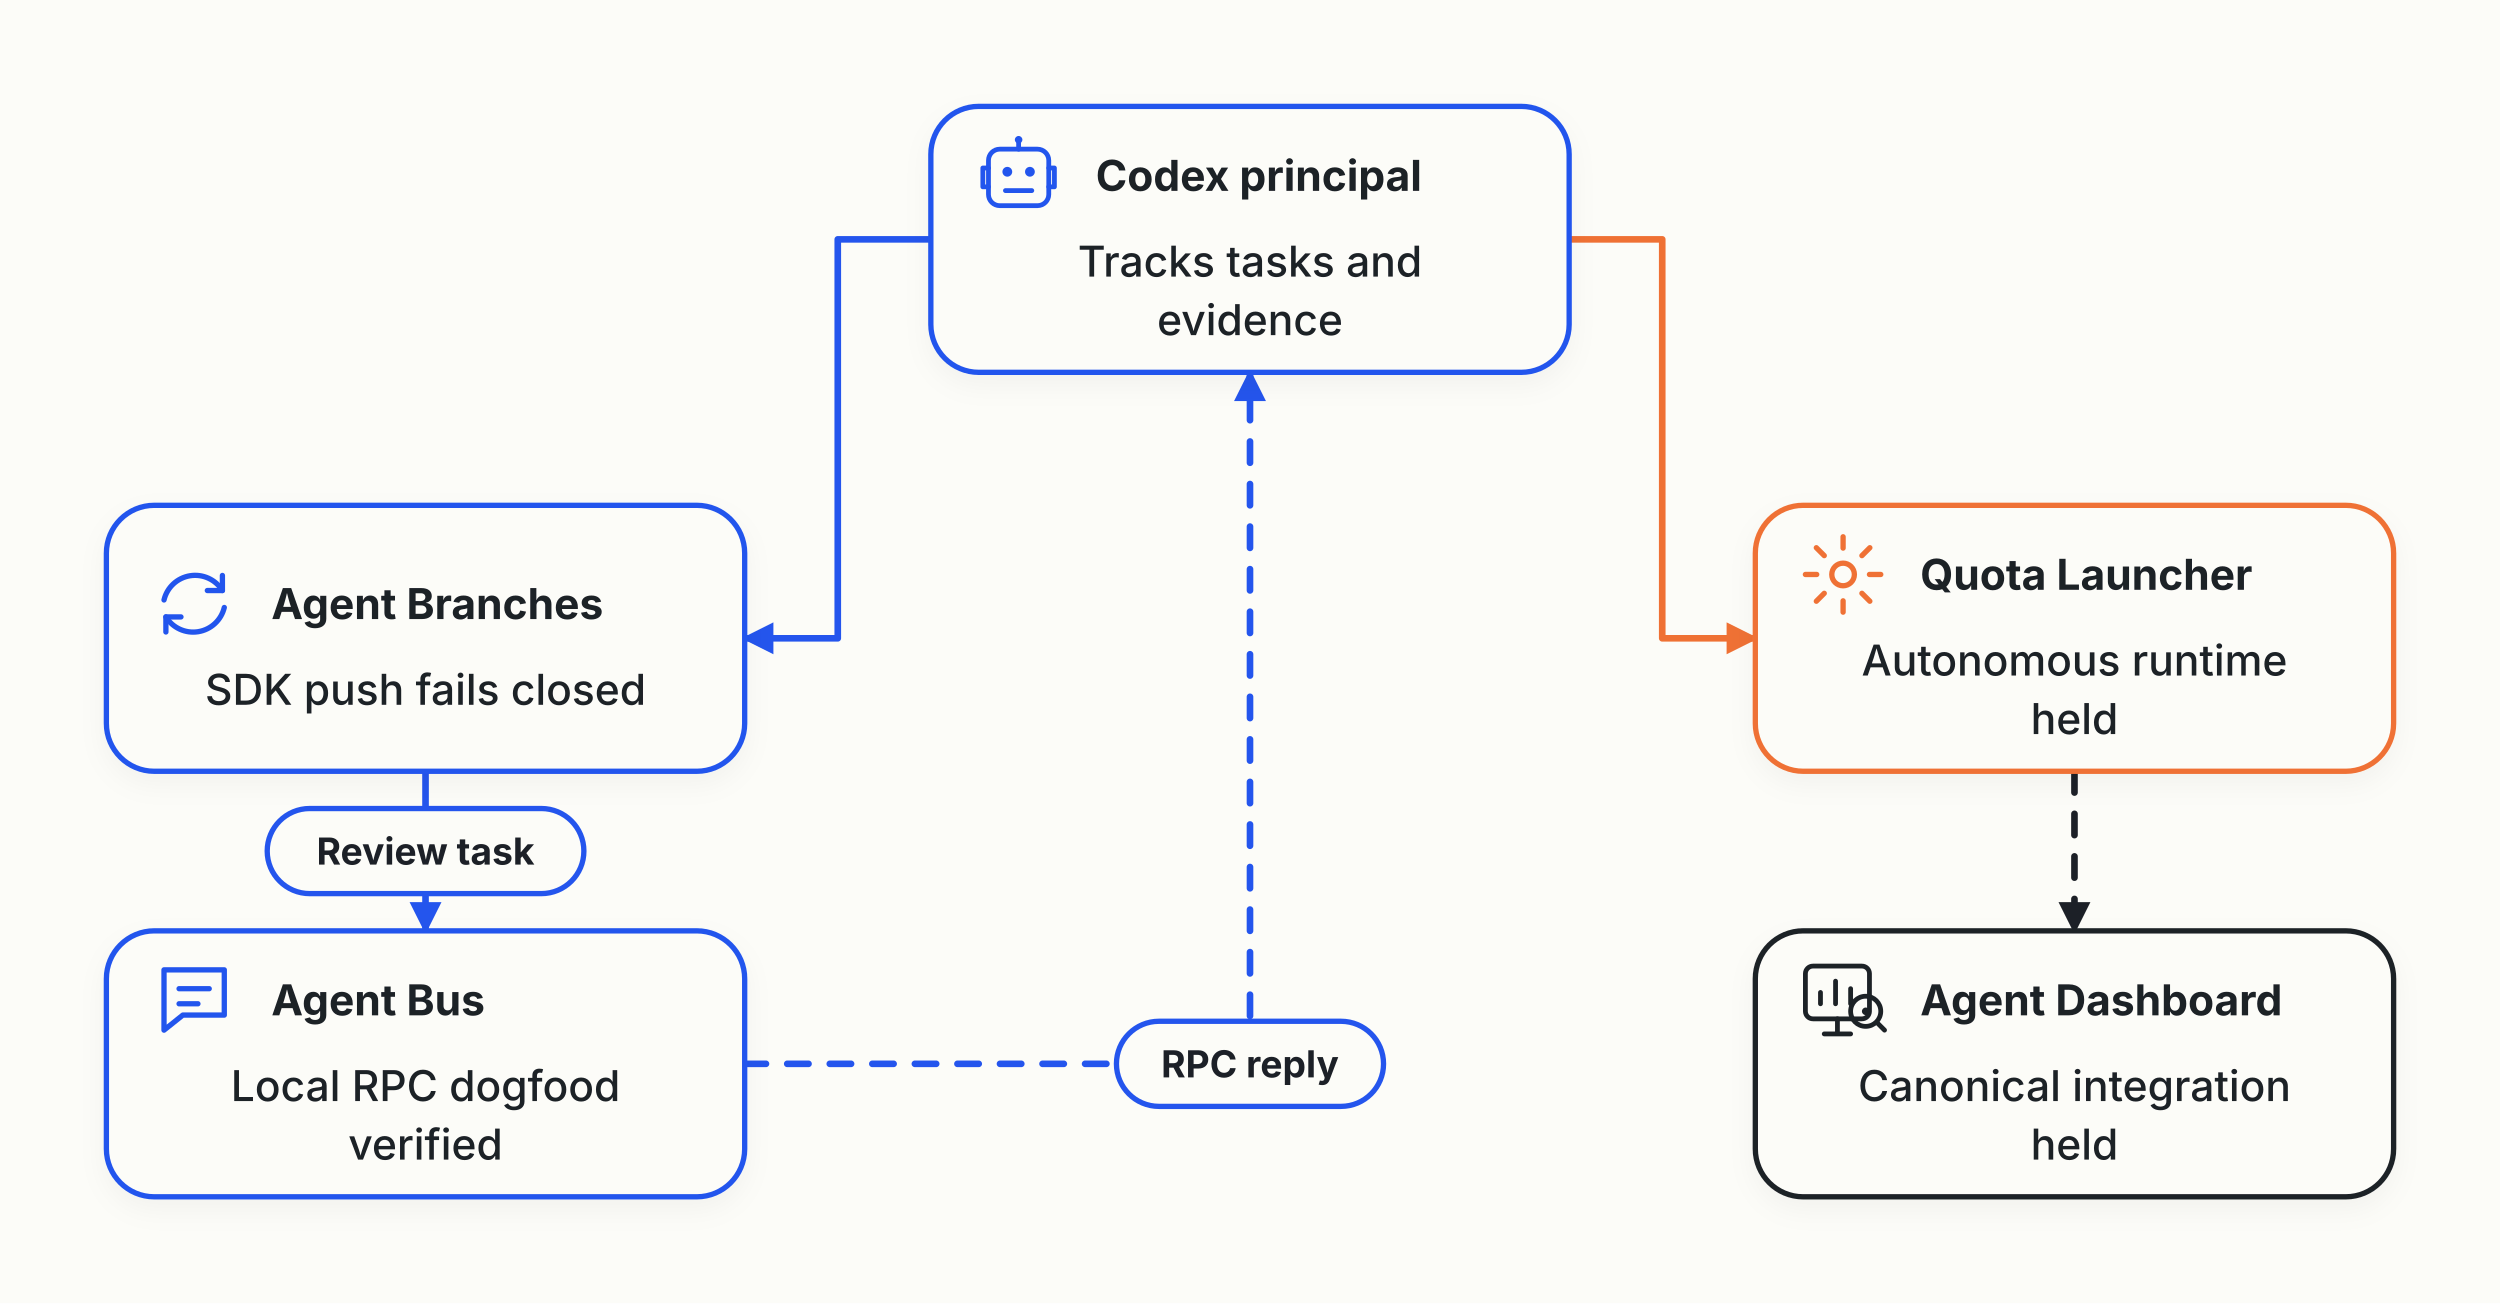
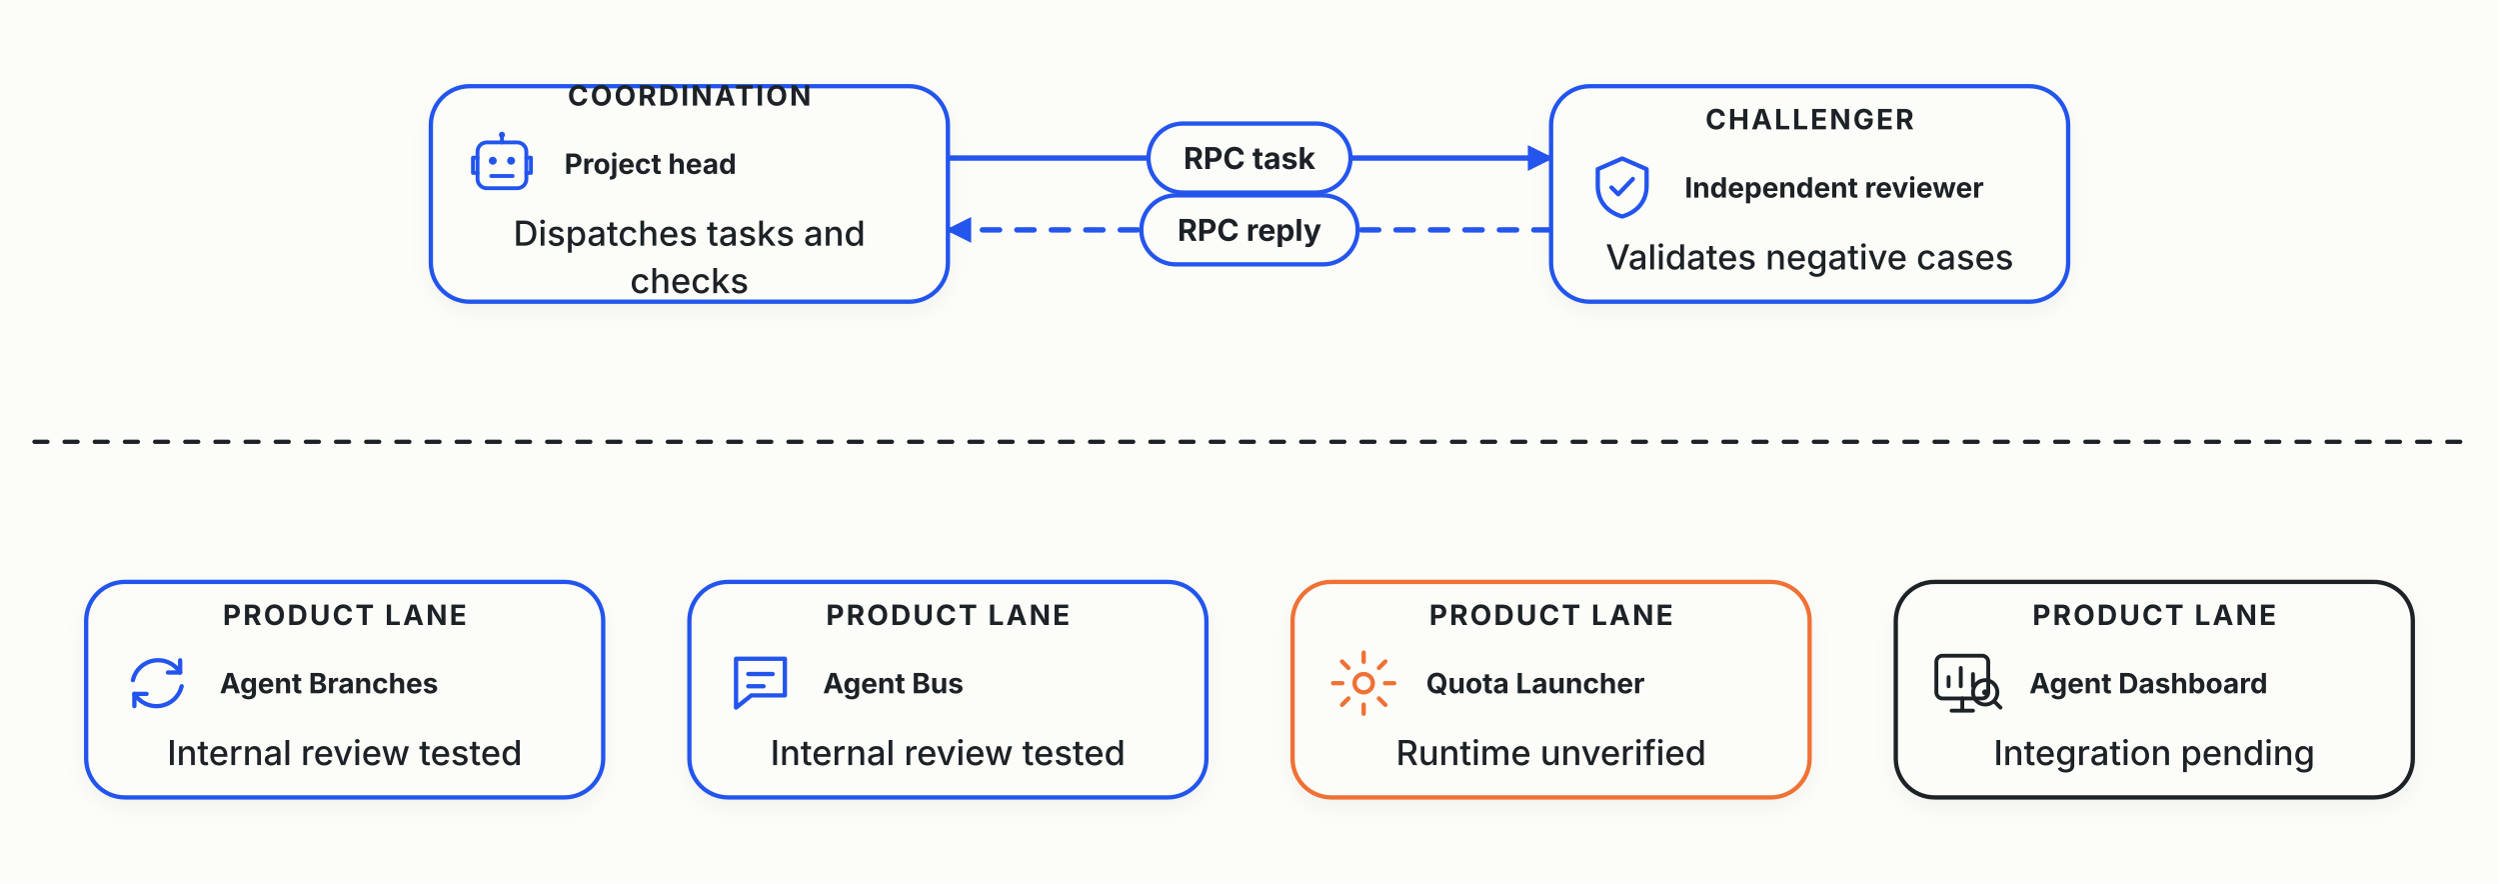
- <svg xmlns="http://www.w3.org/2000/svg" width="940" height="490" viewBox="0 0 940 490" role="img" aria-labelledby="title desc">
+ <svg xmlns="http://www.w3.org/2000/svg" width="1160" height="410" viewBox="0 0 1160 410" role="img" aria-labelledby="title desc">
  <defs>
    <filter id="shadow" x="-20%" y="-20%" width="140%" height="150%">
      <feDropShadow dx="0" dy="4" stdDeviation="5" flood-color="#1c2027" flood-opacity="0.04" />
    </filter>
    <marker id="arrow-purple" viewBox="0 0 10 10" refX="9" refY="5" markerUnits="userSpaceOnUse" markerWidth="12" markerHeight="12" orient="auto">
      <path d="M0 0 10 5 0 10Z" fill="#2455ed" />
    </marker>
    <marker id="arrow-blue" viewBox="0 0 10 10" refX="9" refY="5" markerUnits="userSpaceOnUse" markerWidth="12" markerHeight="12" orient="auto">
      <path d="M0 0 10 5 0 10Z" fill="#2455ed" />
    </marker>
    <marker id="arrow-amber" viewBox="0 0 10 10" refX="9" refY="5" markerUnits="userSpaceOnUse" markerWidth="12" markerHeight="12" orient="auto">
      <path d="M0 0 10 5 0 10Z" fill="#ef7134" />
    </marker>
    <marker id="arrow-green" viewBox="0 0 10 10" refX="9" refY="5" markerUnits="userSpaceOnUse" markerWidth="12" markerHeight="12" orient="auto">
      <path d="M0 0 10 5 0 10Z" fill="#1c2027" />
    </marker>
    <marker id="arrow-red" viewBox="0 0 10 10" refX="9" refY="5" markerUnits="userSpaceOnUse" markerWidth="12" markerHeight="12" orient="auto">
      <path d="M0 0 10 5 0 10Z" fill="#ef7134" />
    </marker>
    <marker id="arrow-gray" viewBox="0 0 10 10" refX="9" refY="5" markerUnits="userSpaceOnUse" markerWidth="12" markerHeight="12" orient="auto">
      <path d="M0 0 10 5 0 10Z" fill="#1c2027" />
    </marker>
    <symbol id="icon-message" viewBox="0 0 24 24">
      <path d="M4 4h16v12H9l-5 4Z" fill="none" stroke="currentColor" stroke-width="2" stroke-linecap="round" stroke-linejoin="round" />
      <path d="M8 9h8M8 13h5" fill="none" stroke="currentColor" stroke-width="2" stroke-linecap="round" />
    </symbol>
    <symbol id="icon-observability" viewBox="0 0 24 24">
      <rect x="2" y="3" width="17" height="14" rx="2" fill="none" stroke="currentColor" stroke-width="1.8" />
      <path d="M6 13v-3M10 13V7M14 13V9M7 21h7M10.5 17v4" fill="none" stroke="currentColor" stroke-width="1.8" stroke-linecap="round" />
      <circle cx="18" cy="15" r="4" fill="none" stroke="currentColor" stroke-width="1.8" />
      <circle cx="18" cy="15" r="1" fill="currentColor" />
      <path d="m21 18 2 2" fill="none" stroke="currentColor" stroke-width="1.8" stroke-linecap="round" />
    </symbol>
    <symbol id="icon-robot" viewBox="0 0 24 24">
      <path d="M12 5V2.5" fill="none" stroke="currentColor" stroke-width="1.8" stroke-linecap="round" />
      <circle cx="12" cy="2.5" r="1" fill="currentColor" />
      <rect x="4" y="5" width="16" height="15" rx="3" fill="none" stroke="currentColor" stroke-width="1.8" />
      <path d="M4 10H2.5v5H4M20 10h1.5v5H20" fill="none" stroke="currentColor" stroke-width="1.8" stroke-linecap="round" stroke-linejoin="round" />
      <circle cx="9" cy="11" r="1.3" fill="currentColor" />
      <circle cx="15" cy="11" r="1.3" fill="currentColor" />
      <path d="M8.5 16h7" fill="none" stroke="currentColor" stroke-width="1.8" stroke-linecap="round" />
    </symbol>
    <symbol id="icon-settings" viewBox="0 0 24 24">
      <circle cx="12" cy="12" r="3" fill="none" stroke="currentColor" stroke-width="2" />
      <path d="M12 2v3M12 19v3M2 12h3M19 12h3M4.9 4.9 7 7M17 17l2.1 2.1M19.1 4.9 17 7M7 17l-2.1 2.1" fill="none" stroke="currentColor" stroke-width="2" stroke-linecap="round" />
    </symbol>
+     <symbol id="icon-shield" viewBox="0 0 24 24">
+       <path d="M12 2.5 20 6v5.5c0 5-3.1 8.6-8 10-4.9-1.4-8-5-8-10V6Z" fill="none" stroke="currentColor" stroke-width="2" stroke-linejoin="round" />
+       <path d="m8.5 12 2.2 2.2 4.8-5" fill="none" stroke="currentColor" stroke-width="2" stroke-linecap="round" stroke-linejoin="round" />
+     </symbol>
    <symbol id="icon-workflow" viewBox="0 0 24 24">
      <path d="M4 11A8.5 8.5 0 0 1 19.5 8.5" fill="none" stroke="currentColor" stroke-width="2" stroke-linecap="round" />
      <path d="M19.5 4.5v4h-4" fill="none" stroke="currentColor" stroke-width="2" stroke-linecap="round" stroke-linejoin="round" />
      <path d="M20 13A8.5 8.5 0 0 1 4.5 15.5" fill="none" stroke="currentColor" stroke-width="2" stroke-linecap="round" />
      <path d="M4.5 19.5v-4h4" fill="none" stroke="currentColor" stroke-width="2" stroke-linecap="round" stroke-linejoin="round" />
    </symbol>
    <style>
      text { font-family: system-ui, -apple-system, BlinkMacSystemFont, "Segoe UI", sans-serif; fill: #1c2027; }
      symbol [stroke] { vector-effect: non-scaling-stroke; }
      .node rect { stroke-width: 2; }
      .node-boundary rect { stroke-width: 2; stroke-dasharray: 8 8; }
      .boundary-title { font-size: 16px; font-weight: 750; text-anchor: start; }
      .node-title { font-weight: 750; text-anchor: middle; }
      .node-title.icon-copy { text-anchor: start; }
      .node-subtitle { font-weight: 500; fill: #1c2027; text-anchor: middle; }
      .eyebrow { font-weight: 750; letter-spacing: 1px; fill: #1c2027; text-anchor: middle; }
      .mention-icon { font-size: 27px; font-weight: 750; text-anchor: middle; }
      .standalone-mention { font-size: 52px; font-weight: 750; text-anchor: middle; }
      .icon-node-title { font-size: 16px; font-weight: 750; text-anchor: middle; }
      .edge { fill: none; stroke-width: 2.5; stroke-linecap: round; stroke-linejoin: round; }
      .edge-label rect { stroke-width: 2; }
      .edge-label text { font-size: 14px; font-weight: 750; text-anchor: middle; dominant-baseline: central; }
      .divider { stroke: #1c2027; stroke-width: 2; stroke-dasharray: 6 8; stroke-linecap: round; }
      .center-annotation { fill: #fcfcf8; stroke: none; }
      .center-title { font-weight: 800; letter-spacing: 0.08em; fill: #1c2027; text-anchor: middle; }
      .center-detail { font-weight: 600; fill: #1c2027; text-anchor: middle; }
    </style>
  </defs>
-   <rect width="940" height="490" fill="#fcfcf8" />
-   <path class="edge" d="M350 90H315V240H280" stroke="#2455ed" marker-end="url(#arrow-blue)" />
-   <path class="edge" d="M590 90H625V240H660" stroke="#ef7134" marker-end="url(#arrow-amber)" />
-   <path class="edge" d="M160 290V320H160V350" stroke="#2455ed" marker-end="url(#arrow-purple)" />
-   <g class="edge-label" transform="translate(160 320)">
-     <rect x="-59.53" y="-16" width="119.07" height="32" rx="16.0" fill="#fcfcf8" stroke="#2455ed" />
-     <text fill="#2455ed">Review task</text>
+   <rect width="1160" height="410" fill="#fcfcf8" />
+   <line class="divider" x1="16" y1="205" x2="1144" y2="205" />
+   <path class="edge" d="M440 73.33L720 73.33" stroke="#2455ed" marker-end="url(#arrow-purple)" />
+   <g class="edge-label" transform="translate(580 73.33)">
+     <rect x="-46.89" y="-16" width="93.78" height="32" rx="16.0" fill="#fcfcf8" stroke="#2455ed" />
+     <text fill="#2455ed">RPC task</text>
  </g>
-   <path class="edge" d="M780 290V320H780V350" stroke="#1c2027" stroke-dasharray="8 8" marker-end="url(#arrow-gray)" />
-   <path class="edge" d="M280 400L470 400L470 140" stroke="#2455ed" stroke-dasharray="8 8" marker-end="url(#arrow-purple)" />
-   <g class="edge-label" transform="translate(470 400)">
+   <path class="edge" d="M720 106.67L440 106.67" stroke="#2455ed" stroke-dasharray="8 8" marker-end="url(#arrow-purple)" />
+   <g class="edge-label" transform="translate(580 106.67)">
    <rect x="-50.22" y="-16" width="100.43" height="32" rx="16.0" fill="#fcfcf8" stroke="#2455ed" />
    <text fill="#2455ed">RPC reply</text>
  </g>
-   <g class="node node-blue" transform="translate(350 40)" filter="url(#shadow)">
+   <g class="node node-blue" transform="translate(200 40)" filter="url(#shadow)">
    <rect width="240" height="100" rx="18" fill="#fcfcf8" stroke="#2455ed" />
-     <use href="#icon-robot" x="16" y="9" width="34" height="34" color="#2455ed" />
-     <text class="node-title icon-copy" x="62" y="31.76" font-size="16">Codex principal</text>
-     <text class="node-subtitle" x="120" y="64" font-size="16">Tracks tasks and</text>
-     <text class="node-subtitle" x="120" y="86" font-size="16">evidence</text>
+     <text class="eyebrow" x="120" y="9" font-size="13">COORDINATION</text>
+     <use href="#icon-robot" x="16" y="19" width="34" height="34" color="#2455ed" />
+     <text class="node-title icon-copy" x="62" y="40.68" font-size="13">Project head</text>
+     <text class="node-subtitle" x="120" y="74" font-size="16">Dispatches tasks and</text>
+     <text class="node-subtitle" x="120" y="96" font-size="16">checks</text>
  </g>
-   <g class="node node-blue" transform="translate(40 190)" filter="url(#shadow)">
+   <g class="node node-purple" transform="translate(720 40)" filter="url(#shadow)">
    <rect width="240" height="100" rx="18" fill="#fcfcf8" stroke="#2455ed" />
-     <use href="#icon-workflow" x="16" y="20" width="34" height="34" color="#2455ed" />
-     <text class="node-title icon-copy" x="62" y="42.76" font-size="16">Agent Branches</text>
-     <text class="node-subtitle" x="120" y="75" font-size="16">SDK push fails closed</text>
+     <text class="eyebrow" x="120" y="20" font-size="13">CHALLENGER</text>
+     <use href="#icon-shield" x="16" y="30" width="34" height="34" color="#2455ed" />
+     <text class="node-title icon-copy" x="62" y="51.68" font-size="13">Independent reviewer</text>
+     <text class="node-subtitle" x="120" y="85" font-size="16">Validates negative cases</text>
  </g>
-   <g class="node node-purple" transform="translate(40 350)" filter="url(#shadow)">
+   <g class="node node-blue" transform="translate(40 270)" filter="url(#shadow)">
    <rect width="240" height="100" rx="18" fill="#fcfcf8" stroke="#2455ed" />
-     <use href="#icon-message" x="16" y="9" width="34" height="34" color="#2455ed" />
-     <text class="node-title icon-copy" x="62" y="31.76" font-size="16">Agent Bus</text>
-     <text class="node-subtitle" x="120" y="64" font-size="16">Local RPC dogfood</text>
-     <text class="node-subtitle" x="120" y="86" font-size="16">verified</text>
+     <text class="eyebrow" x="120" y="20" font-size="13">PRODUCT LANE</text>
+     <use href="#icon-workflow" x="16" y="30" width="34" height="34" color="#2455ed" />
+     <text class="node-title icon-copy" x="62" y="51.68" font-size="13">Agent Branches</text>
+     <text class="node-subtitle" x="120" y="85" font-size="16">Internal review tested</text>
  </g>
-   <g class="node node-amber" transform="translate(660 190)" filter="url(#shadow)">
+   <g class="node node-purple" transform="translate(320 270)" filter="url(#shadow)">
+     <rect width="240" height="100" rx="18" fill="#fcfcf8" stroke="#2455ed" />
+     <text class="eyebrow" x="120" y="20" font-size="13">PRODUCT LANE</text>
+     <use href="#icon-message" x="16" y="30" width="34" height="34" color="#2455ed" />
+     <text class="node-title icon-copy" x="62" y="51.68" font-size="13">Agent Bus</text>
+     <text class="node-subtitle" x="120" y="85" font-size="16">Internal review tested</text>
+   </g>
+   <g class="node node-amber" transform="translate(600 270)" filter="url(#shadow)">
    <rect width="240" height="100" rx="18" fill="#fcfcf8" stroke="#ef7134" />
-     <use href="#icon-settings" x="16" y="9" width="34" height="34" color="#ef7134" />
-     <text class="node-title icon-copy" x="62" y="31.76" font-size="16">Quota Launcher</text>
-     <text class="node-subtitle" x="120" y="64" font-size="16">Autonomous runtime</text>
-     <text class="node-subtitle" x="120" y="86" font-size="16">held</text>
+     <text class="eyebrow" x="120" y="20" font-size="13">PRODUCT LANE</text>
+     <use href="#icon-settings" x="16" y="30" width="34" height="34" color="#ef7134" />
+     <text class="node-title icon-copy" x="62" y="51.68" font-size="13">Quota Launcher</text>
+     <text class="node-subtitle" x="120" y="85" font-size="16">Runtime unverified</text>
  </g>
-   <g class="node node-gray" transform="translate(660 350)" filter="url(#shadow)">
+   <g class="node node-gray" transform="translate(880 270)" filter="url(#shadow)">
    <rect width="240" height="100" rx="18" fill="#fcfcf8" stroke="#1c2027" />
-     <use href="#icon-observability" x="16" y="9" width="34" height="34" color="#1c2027" />
-     <text class="node-title icon-copy" x="62" y="31.76" font-size="16">Agent Dashboard</text>
-     <text class="node-subtitle" x="120" y="64" font-size="16">Canonical integration</text>
-     <text class="node-subtitle" x="120" y="86" font-size="16">held</text>
+     <text class="eyebrow" x="120" y="20" font-size="13">PRODUCT LANE</text>
+     <use href="#icon-observability" x="16" y="30" width="34" height="34" color="#1c2027" />
+     <text class="node-title icon-copy" x="62" y="51.68" font-size="13">Agent Dashboard</text>
+     <text class="node-subtitle" x="120" y="85" font-size="16">Integration pending</text>
  </g>
</svg>
